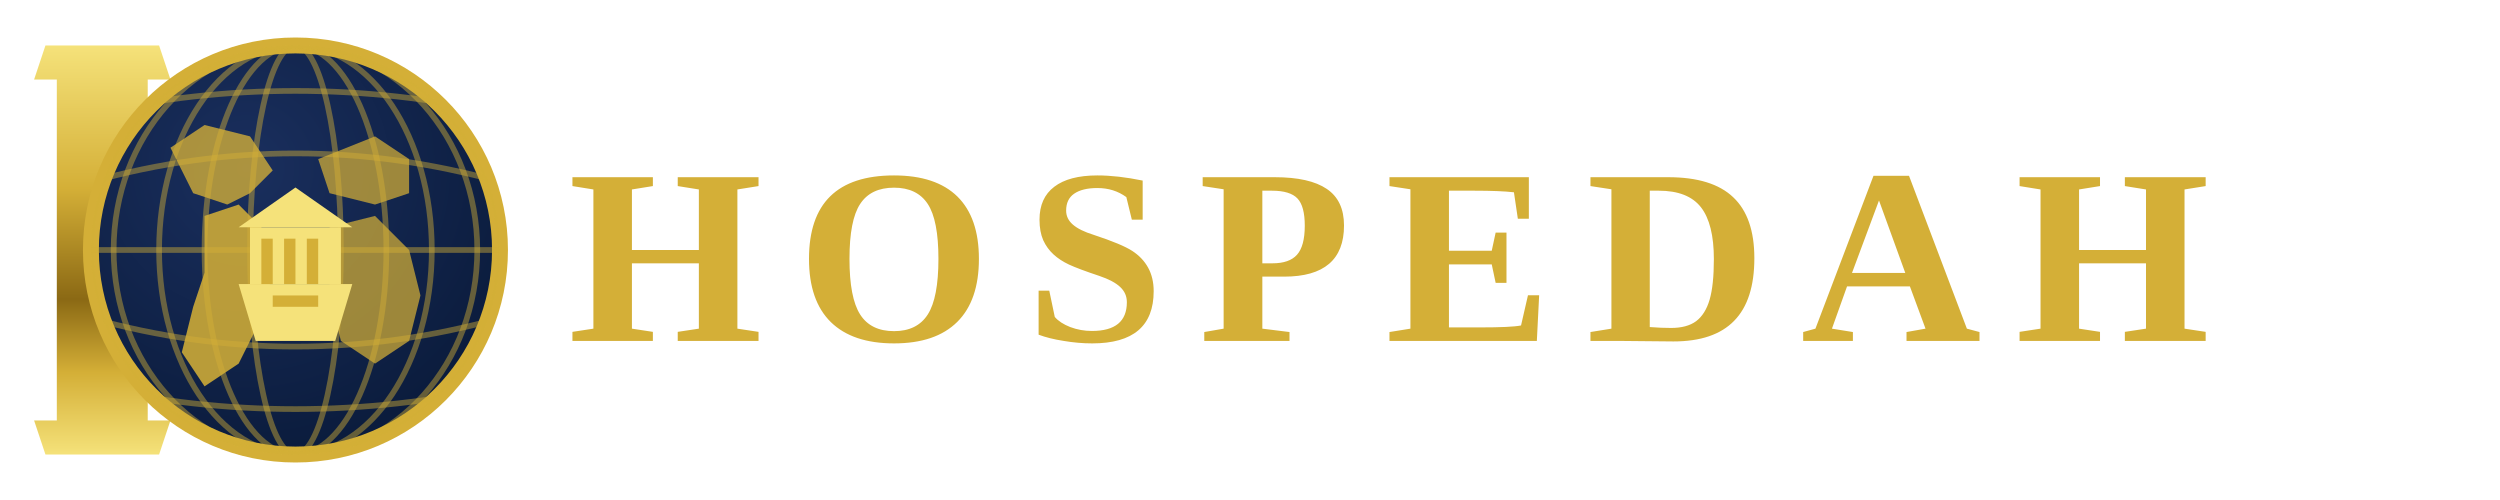
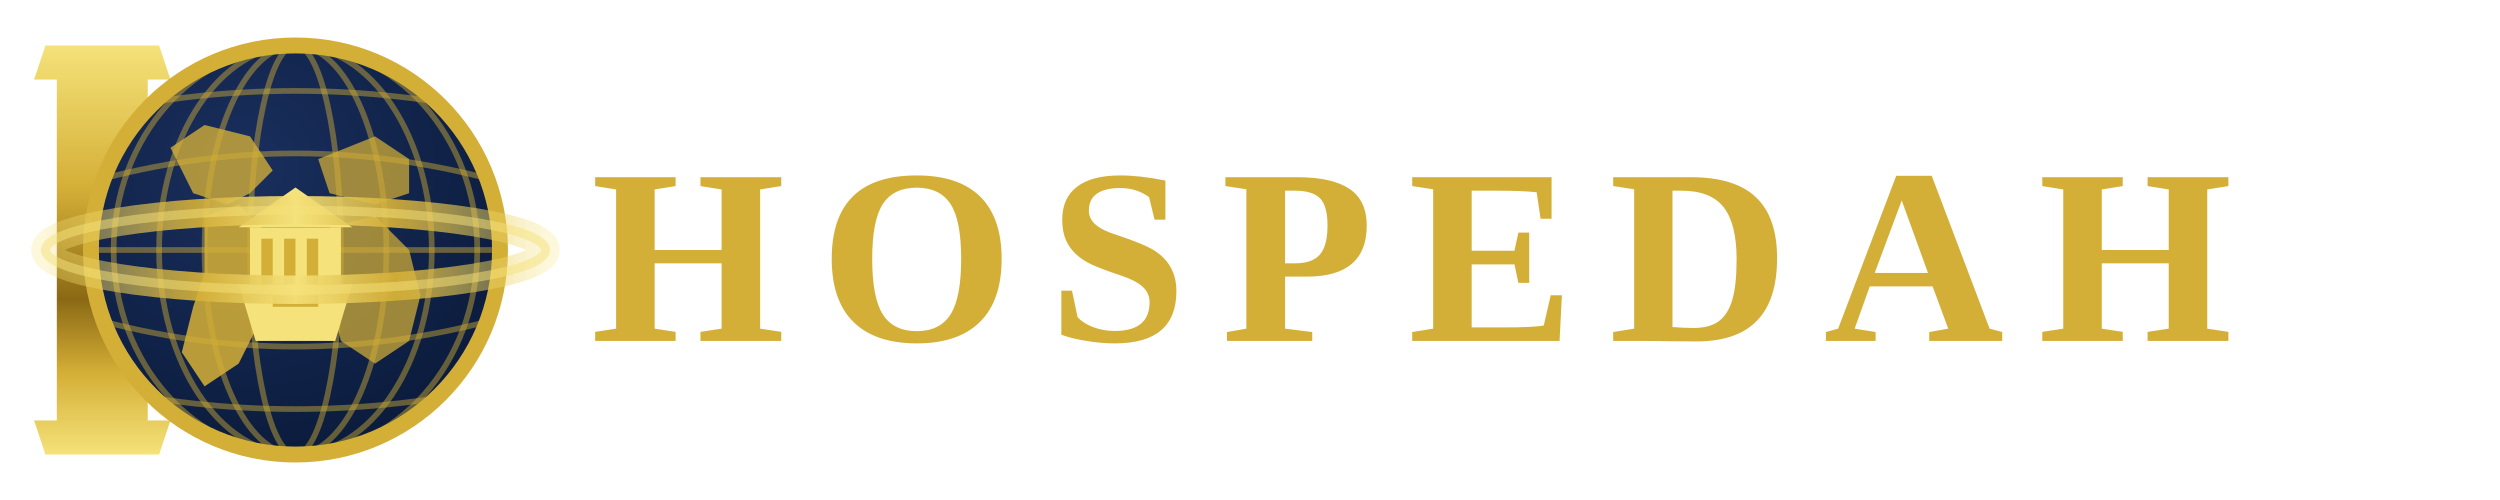
<svg xmlns="http://www.w3.org/2000/svg" viewBox="0 0 220 44" preserveAspectRatio="xMidYMid meet" role="img" aria-labelledby="logoNavbarTitle logoNavbarDesc">
  <defs>
    <linearGradient id="goldNav" x1="0" y1="0" x2="0" y2="1">
      <stop offset="0%" stop-color="#F5E27A" />
      <stop offset="35%" stop-color="#D4AF37" />
      <stop offset="62%" stop-color="#8B6914" />
      <stop offset="80%" stop-color="#D4AF37" />
      <stop offset="100%" stop-color="#F5E27A" />
    </linearGradient>
    <radialGradient id="globeNav" cx="38%" cy="30%" r="70%">
      <stop offset="0%" stop-color="#1a2f5e" />
      <stop offset="100%" stop-color="#0B1C3D" />
    </radialGradient>
+     <linearGradient id="ringNav" x1="0" y1="0" x2="1" y2="0">
+       <stop offset="0%" stop-color="#F5E27A" stop-opacity="0.3" />
+       <stop offset="30%" stop-color="#D4AF37" />
+       <stop offset="50%" stop-color="#F5E27A" />
+       <stop offset="70%" stop-color="#D4AF37" />
+       <stop offset="100%" stop-color="#F5E27A" stop-opacity="0.3" />
+     </linearGradient>
    <clipPath id="globeClipNav">
      <circle cx="26" cy="22" r="18" />
    </clipPath>
  </defs>
  <path fill="url(#goldNav)" d="M5 7 H13 V17 H22 V7 H30 V37 H22 V24 H13 V37 H5 Z M3 7 H15 L14 4 H4 Z M20 7 H32 L31 4 H21 Z M3 37 L4 40 H14 L15 37 Z M20 37 L21 40 H31 L32 37 Z" />
  <circle cx="26" cy="22" r="18" fill="url(#globeNav)" stroke="#D4AF37" stroke-width="1.4" />
  <g clip-path="url(#globeClipNav)" fill="none" stroke="#D4AF37" stroke-opacity="0.45" stroke-width="0.5">
    <ellipse cx="26" cy="22" rx="4" ry="18" />
    <ellipse cx="26" cy="22" rx="8" ry="18" />
    <ellipse cx="26" cy="22" rx="12" ry="18" />
    <ellipse cx="26" cy="22" rx="16" ry="18" />
    <ellipse cx="26" cy="22" rx="18" ry="18" />
    <path d="M8 16 Q26 11 44 16" />
    <path d="M8 22 Q26 22 44 22" />
    <path d="M8 28 Q26 33 44 28" />
    <path d="M8 34 Q26 38 44 34" />
    <path d="M8 10 Q26 6 44 10" />
  </g>
  <g clip-path="url(#globeClipNav)">
    <path fill="#D4AF37" fill-opacity="0.78" d="M15 13 L18 11 L22 12 L24 15 L22 17 L20 18 L17 17 Z" />
    <path fill="#D4AF37" fill-opacity="0.86" d="M18 19 L21 18 L23 20 L24 24 L23 28 L21 32 L18 34 L16 31 L17 27 L18 24 Z" />
    <path fill="#D4AF37" fill-opacity="0.72" d="M28 14 L33 12 L36 14 L36 17 L33 18 L29 17 Z" />
    <path fill="#D4AF37" fill-opacity="0.72" d="M29 20 L33 19 L36 22 L37 26 L36 30 L33 32 L30 30 L29 26 Z" />
    <g fill="#F5E27A">
      <path d="M21 25 H31 L29.5 30 H22.5 Z" />
      <rect x="22" y="20" width="8" height="5" />
      <polygon points="21,20 26,16.5 31,20" />
      <rect x="23" y="21" width="1" height="4" fill="#D4AF37" />
      <rect x="25" y="21" width="1" height="4" fill="#D4AF37" />
      <rect x="27" y="21" width="1" height="4" fill="#D4AF37" />
      <rect x="24" y="26" width="4" height="1" fill="#D4AF37" />
    </g>
  </g>
-   <text x="50" y="30" font-family="Georgia, 'Times New Roman', serif" font-size="22" font-weight="700" letter-spacing="3" fill="#D4AF37">HOSPEDAH</text>
+   <ellipse cx="26" cy="22" rx="22" ry="3.5" fill="none" stroke="url(#ringNav)" stroke-width="2.5" opacity="0.9" />
+   <ellipse cx="26" cy="22" rx="22" ry="3.5" fill="none" stroke="#F5E27A" stroke-width="0.8" opacity="0.5" />
+   <text x="52" y="30" font-family="Georgia, 'Times New Roman', serif" font-size="22" font-weight="700" letter-spacing="3" fill="#D4AF37">HOSPEDAH</text>
</svg>
